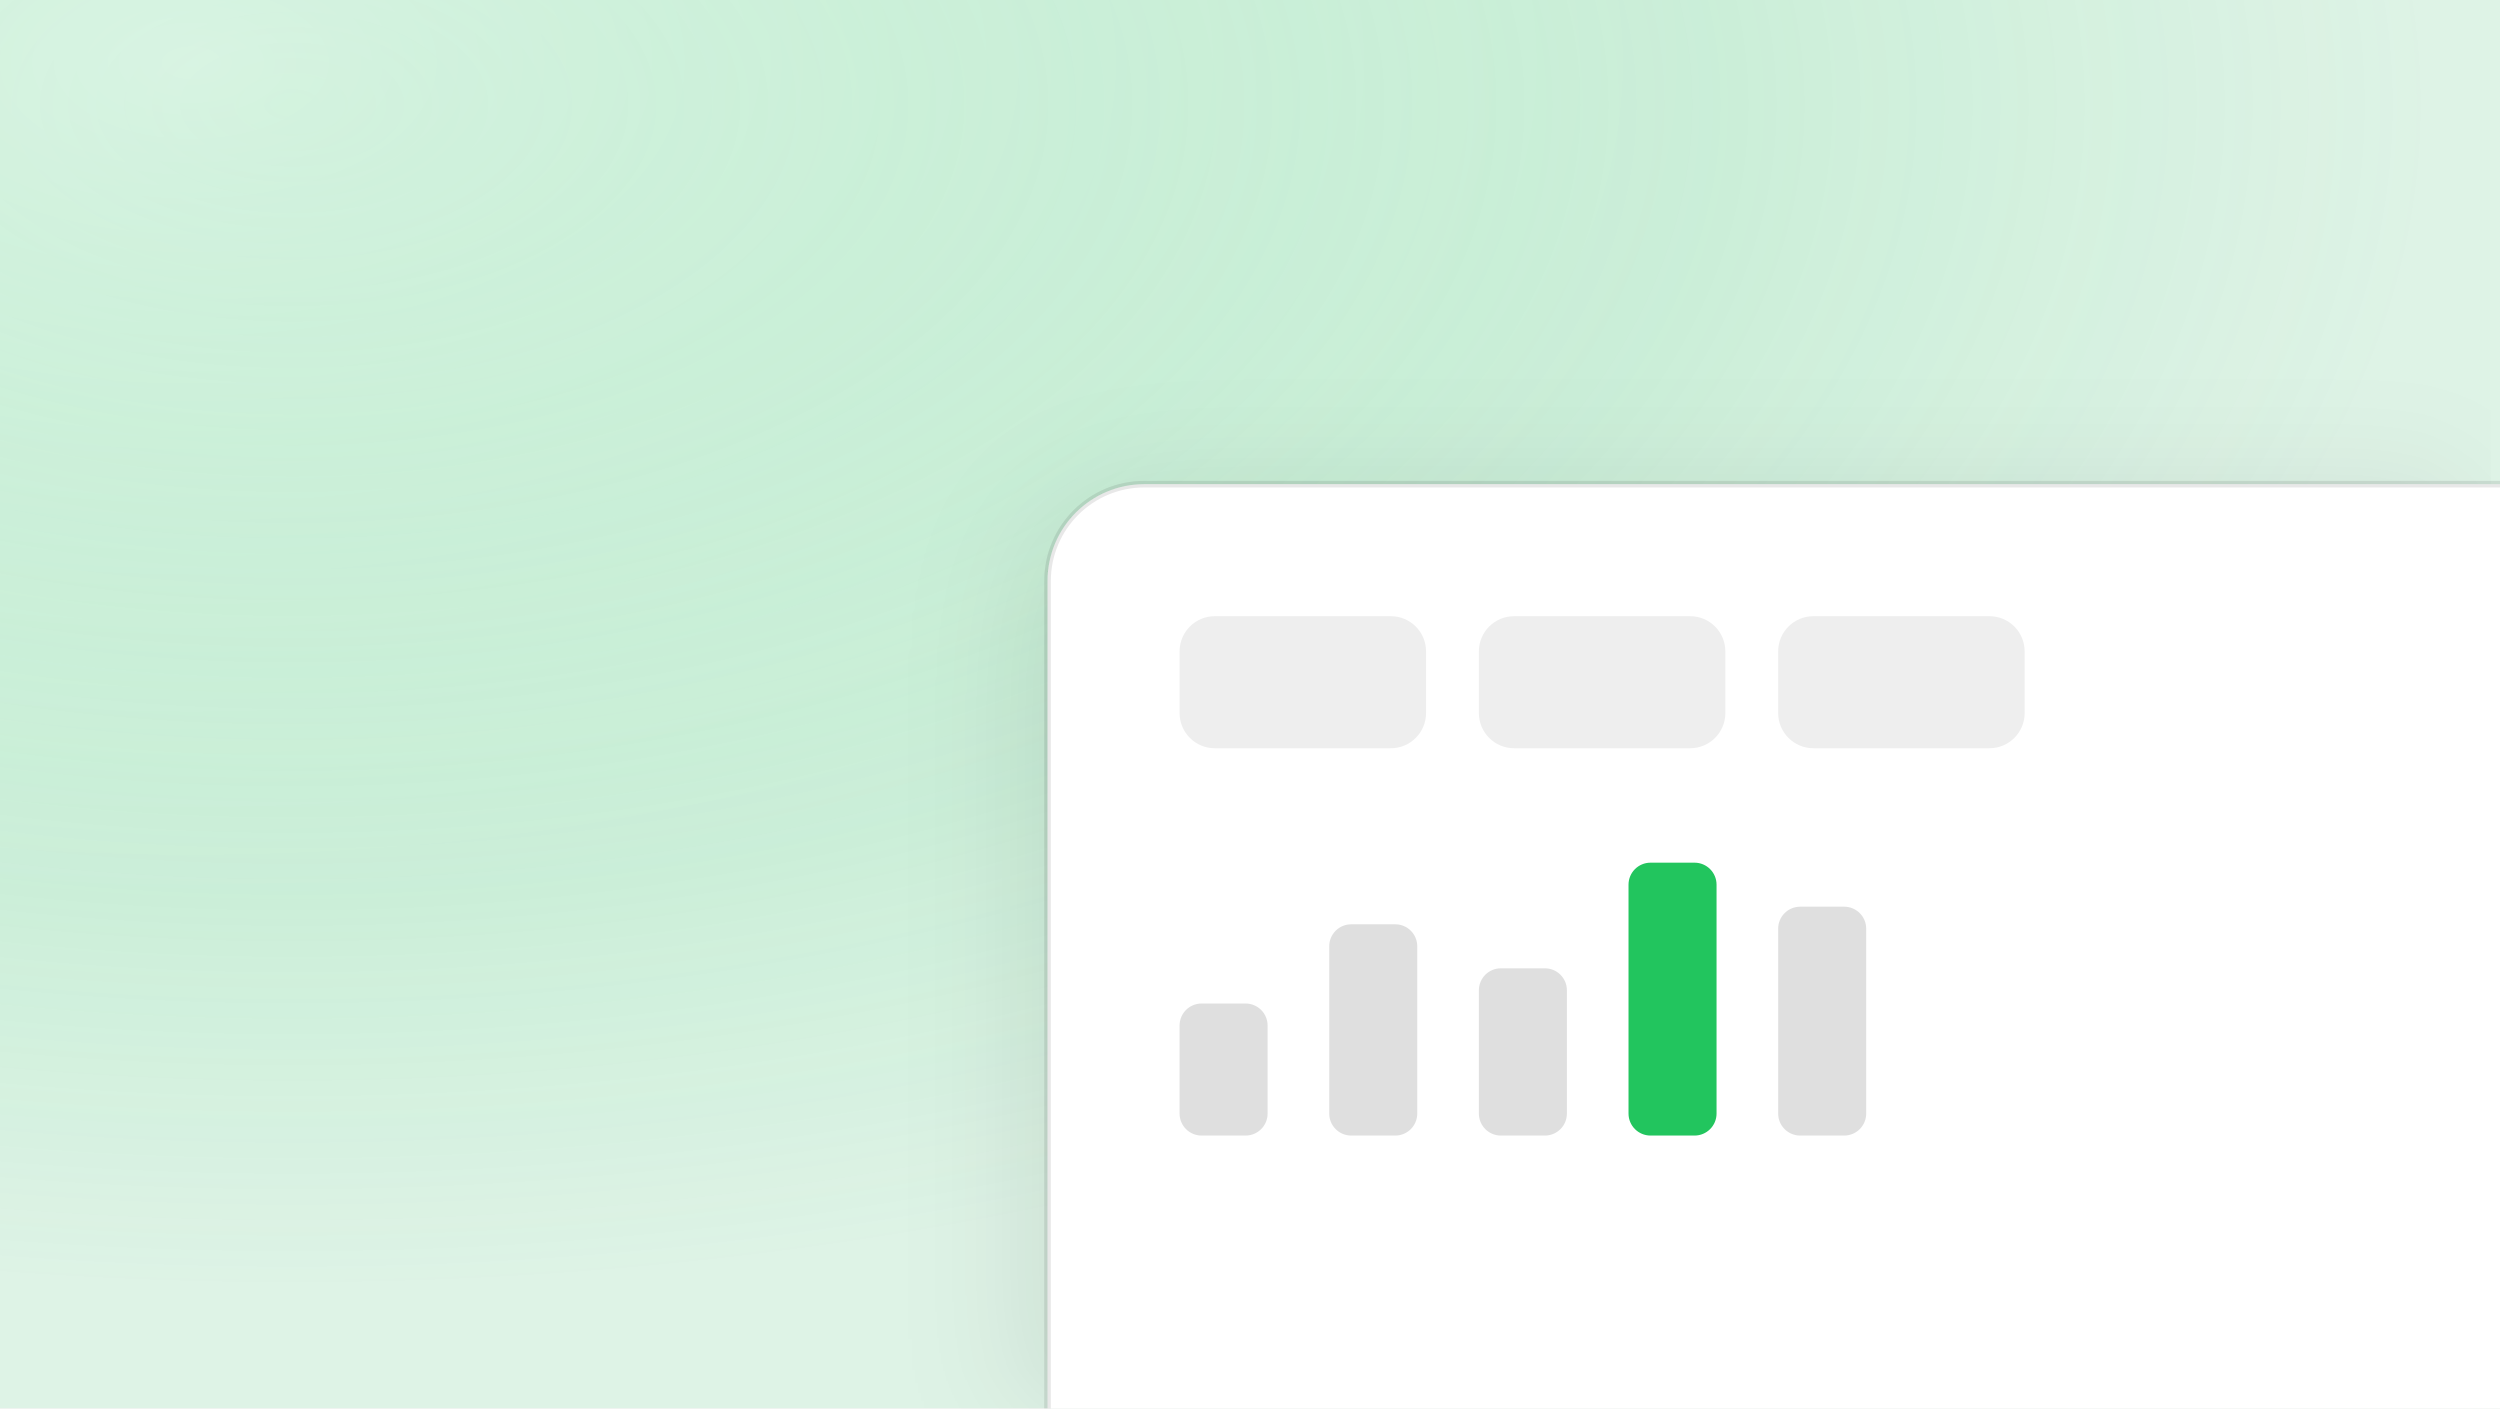
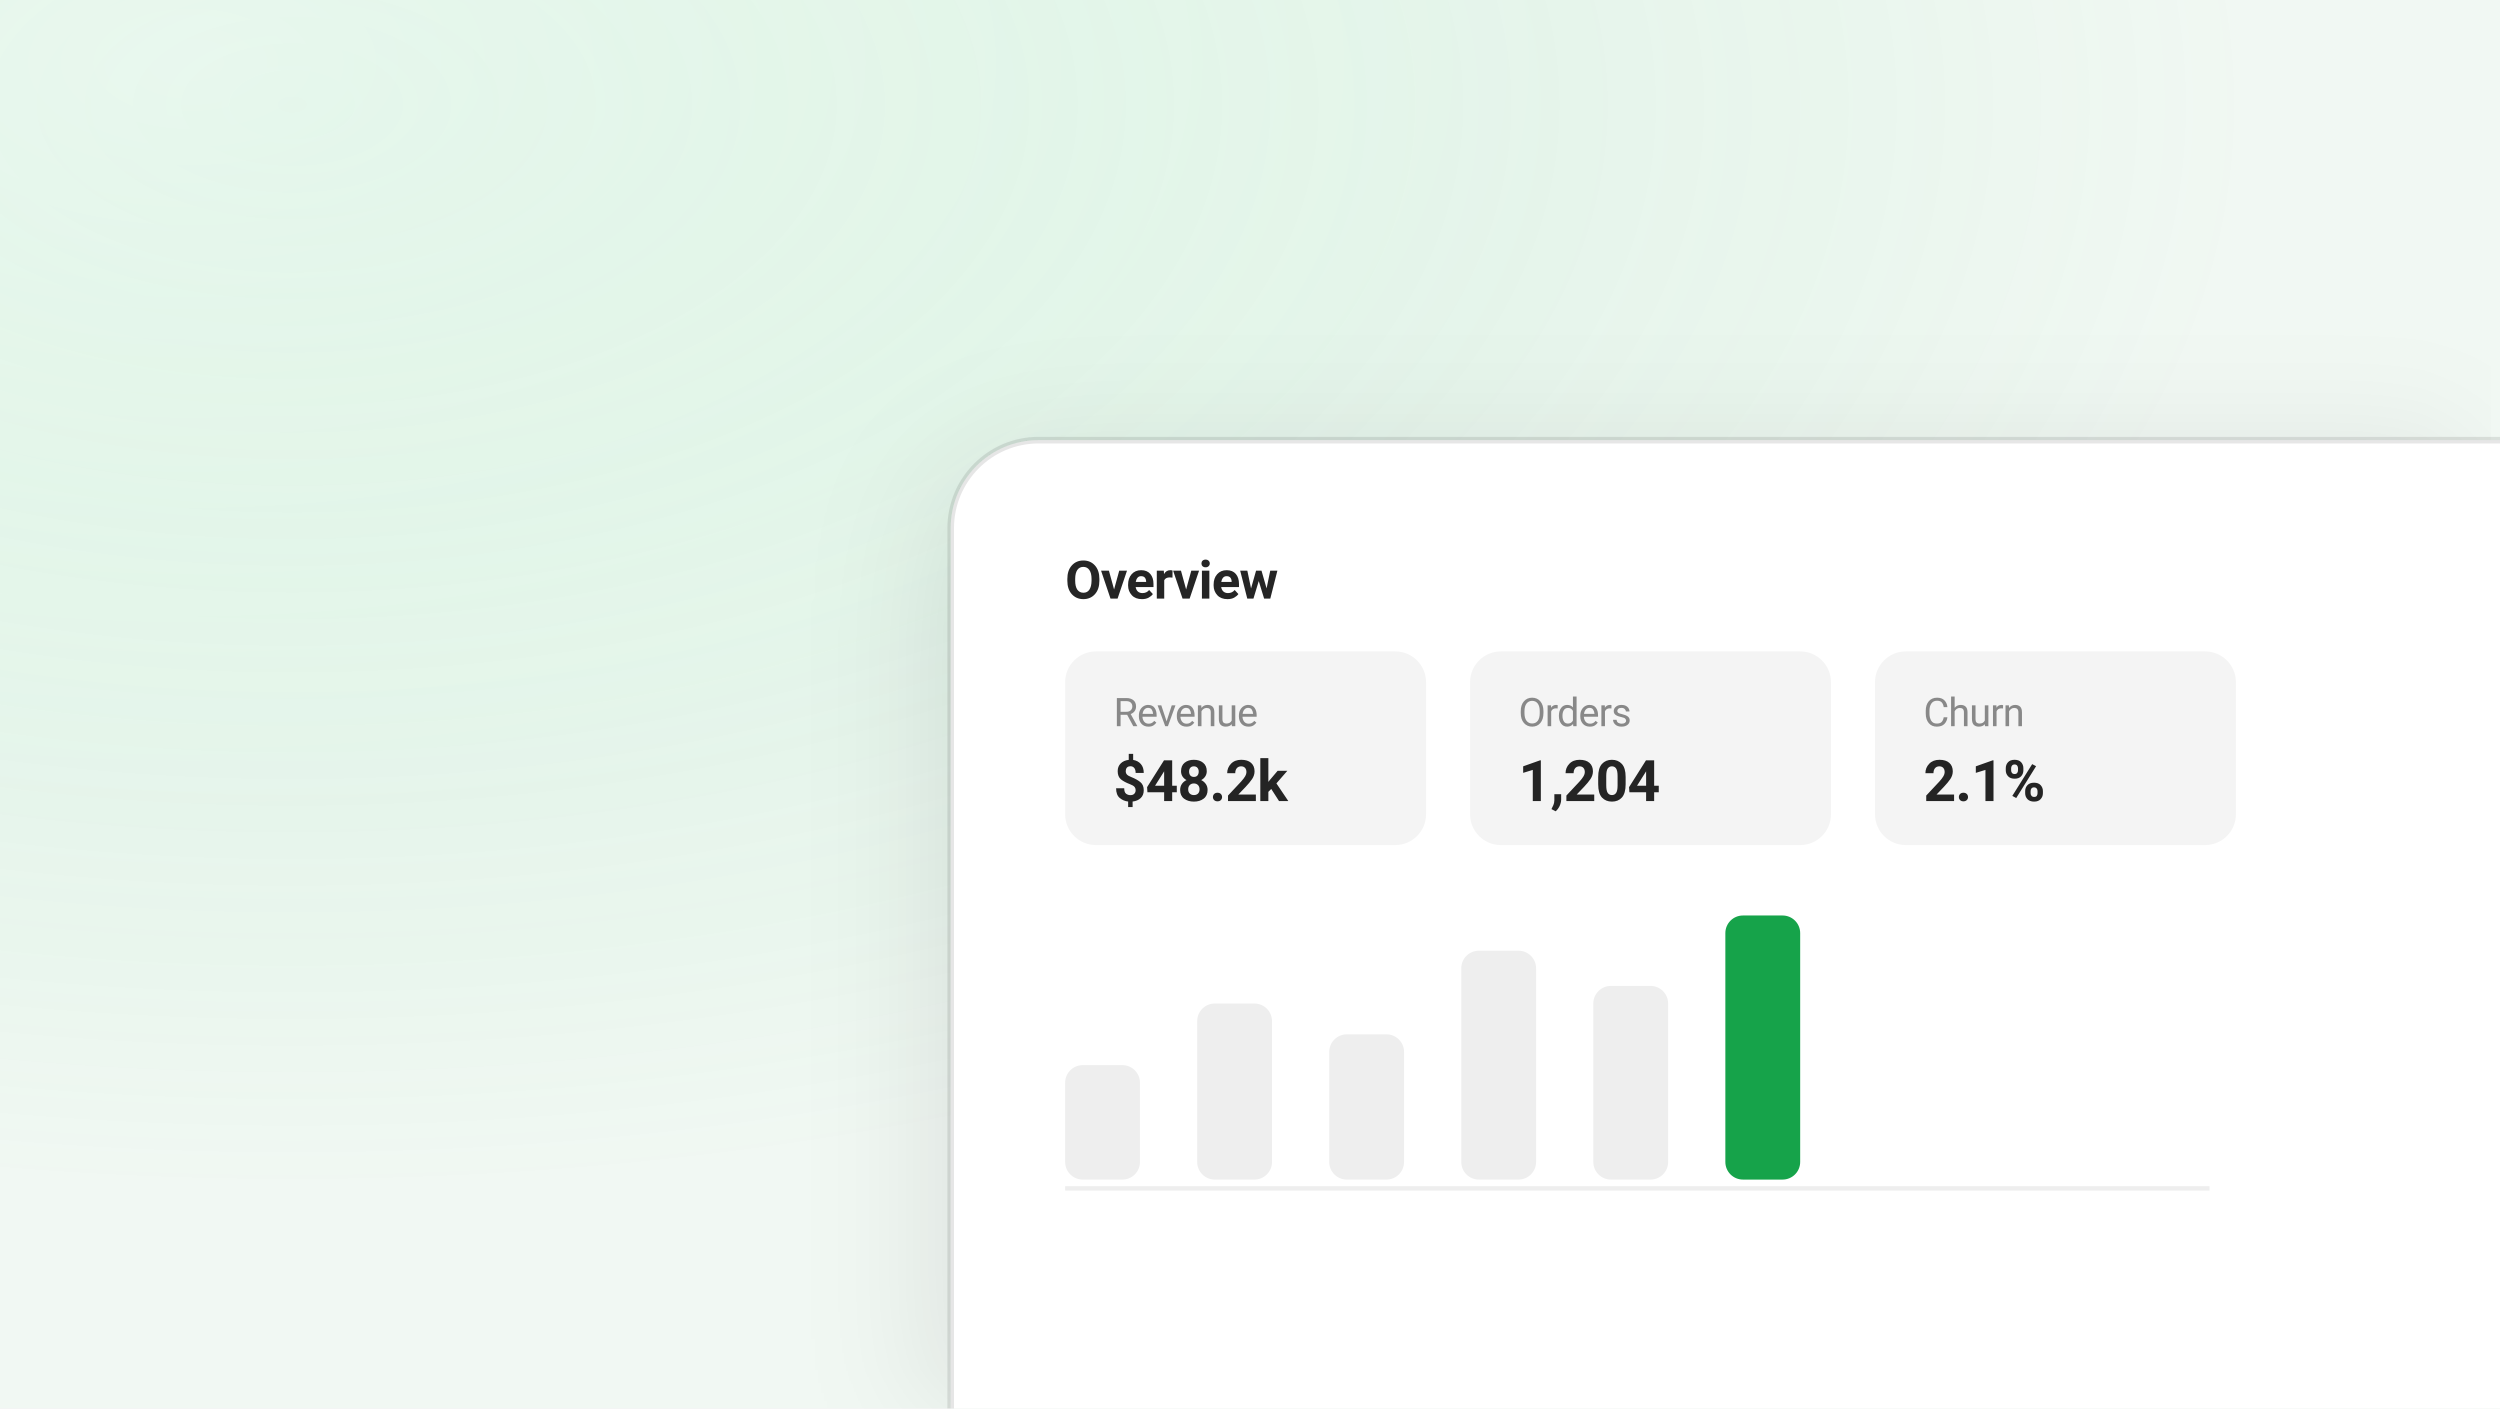
<svg xmlns="http://www.w3.org/2000/svg" width="568" height="320" viewBox="0 0 568 320">
  <defs>
-     <radialGradient id="bloom" cx="12%" cy="7%" r="85%">
-       <stop offset="0%" stop-color="#22c55e" stop-opacity="0.3" />
+     <radialGradient id="bloom" cx="12%" cy="7%" r="78%">
+       <stop offset="0%" stop-color="#22c55e" stop-opacity="0.16" />
      <stop offset="100%" stop-color="#22c55e" stop-opacity="0" />
    </radialGradient>
-     <radialGradient id="lift" cx="8%" cy="4%" r="60%">
-       <stop offset="0%" stop-color="#ffffff" stop-opacity="0.55" />
+     <radialGradient id="lift" cx="8%" cy="4%" r="55%">
+       <stop offset="0%" stop-color="#ffffff" stop-opacity="0.5" />
      <stop offset="100%" stop-color="#ffffff" stop-opacity="0" />
    </radialGradient>
    <filter id="sh" x="-40%" y="-40%" width="200%" height="200%">
      <feDropShadow dx="-2" dy="6" stdDeviation="16" flood-color="#000" flood-opacity="0.1" />
    </filter>
    <clipPath id="frame">
      <rect x="0" y="0" width="568" height="320" />
    </clipPath>
  </defs>
  <g clip-path="url(#frame)">
-     <rect width="568" height="320" fill="#fafafa" />
-     <rect width="568" height="320" fill="#22c55e" opacity="0.13" />
+     <rect width="568" height="320" fill="#fbfbfb" />
+     <rect width="568" height="320" fill="#22c55e" opacity="0.05" />
    <rect width="568" height="320" fill="url(#bloom)" />
    <rect width="568" height="320" fill="url(#lift)" />
    <g filter="url(#sh)">
-       <rect x="238" y="110" width="420" height="300" rx="22" fill="#ffffff" stroke="rgba(9,9,9,0.09)" stroke-width="1.5" />
+       <rect x="216" y="100" width="442" height="310" rx="20" fill="#ffffff" stroke="rgba(9,9,9,0.10)" stroke-width="1.5" />
    </g>
-     <rect x="268" y="140" width="56" height="30" rx="8" fill="rgba(9,9,9,0.07)" />
-     <rect x="336" y="140" width="56" height="30" rx="8" fill="rgba(9,9,9,0.07)" />
-     <rect x="404" y="140" width="56" height="30" rx="8" fill="rgba(9,9,9,0.07)" />
-     <rect x="268" y="228" width="20" height="30" rx="5" fill="rgba(9,9,9,0.13)" />
-     <rect x="302" y="210" width="20" height="48" rx="5" fill="rgba(9,9,9,0.13)" />
-     <rect x="336" y="220" width="20" height="38" rx="5" fill="rgba(9,9,9,0.13)" />
-     <rect x="370" y="196" width="20" height="62" rx="5" fill="#22c55e" />
-     <rect x="404" y="206" width="20" height="52" rx="5" fill="rgba(9,9,9,0.13)" />
+     <text x="242" y="136" font-family="-apple-system, BlinkMacSystemFont, 'Segoe UI', Roboto, ui-sans-serif, sans-serif" font-size="12" font-weight="600" fill="rgba(9,9,9,0.88)" text-anchor="start" letter-spacing="-0.2">Overview</text>
+     <rect x="242" y="148" width="82" height="44" rx="7" fill="rgba(9,9,9,0.045)" />
+     <text x="253" y="165" font-family="-apple-system, BlinkMacSystemFont, 'Segoe UI', Roboto, ui-sans-serif, sans-serif" font-size="9" font-weight="400" fill="rgba(9,9,9,0.46)" text-anchor="start" letter-spacing="-0.2">Revenue</text>
+     <text x="253" y="182" font-family="-apple-system, BlinkMacSystemFont, 'Segoe UI', Roboto, ui-sans-serif, sans-serif" font-size="13" font-weight="600" fill="rgba(9,9,9,0.88)" text-anchor="start" letter-spacing="-0.2">$48.2k</text>
+     <rect x="334" y="148" width="82" height="44" rx="7" fill="rgba(9,9,9,0.045)" />
+     <text x="345" y="165" font-family="-apple-system, BlinkMacSystemFont, 'Segoe UI', Roboto, ui-sans-serif, sans-serif" font-size="9" font-weight="400" fill="rgba(9,9,9,0.46)" text-anchor="start" letter-spacing="-0.2">Orders</text>
+     <text x="345" y="182" font-family="-apple-system, BlinkMacSystemFont, 'Segoe UI', Roboto, ui-sans-serif, sans-serif" font-size="13" font-weight="600" fill="rgba(9,9,9,0.88)" text-anchor="start" letter-spacing="-0.2">1,204</text>
+     <rect x="426" y="148" width="82" height="44" rx="7" fill="rgba(9,9,9,0.045)" />
+     <text x="437" y="165" font-family="-apple-system, BlinkMacSystemFont, 'Segoe UI', Roboto, ui-sans-serif, sans-serif" font-size="9" font-weight="400" fill="rgba(9,9,9,0.46)" text-anchor="start" letter-spacing="-0.2">Churn</text>
+     <text x="437" y="182" font-family="-apple-system, BlinkMacSystemFont, 'Segoe UI', Roboto, ui-sans-serif, sans-serif" font-size="13" font-weight="600" fill="rgba(9,9,9,0.88)" text-anchor="start" letter-spacing="-0.2">2.1%</text>
+     <rect x="242" y="242" width="17" height="26" rx="4" fill="rgba(9,9,9,0.07)" />
+     <rect x="272" y="228" width="17" height="40" rx="4" fill="rgba(9,9,9,0.07)" />
+     <rect x="302" y="235" width="17" height="33" rx="4" fill="rgba(9,9,9,0.07)" />
+     <rect x="332" y="216" width="17" height="52" rx="4" fill="rgba(9,9,9,0.07)" />
+     <rect x="362" y="224" width="17" height="44" rx="4" fill="rgba(9,9,9,0.07)" />
+     <rect x="392" y="208" width="17" height="60" rx="4" fill="#16a34a" />
+     <line x1="242" y1="270" x2="502" y2="270" stroke="rgba(9,9,9,0.07)" stroke-width="1" />
  </g>
</svg>
